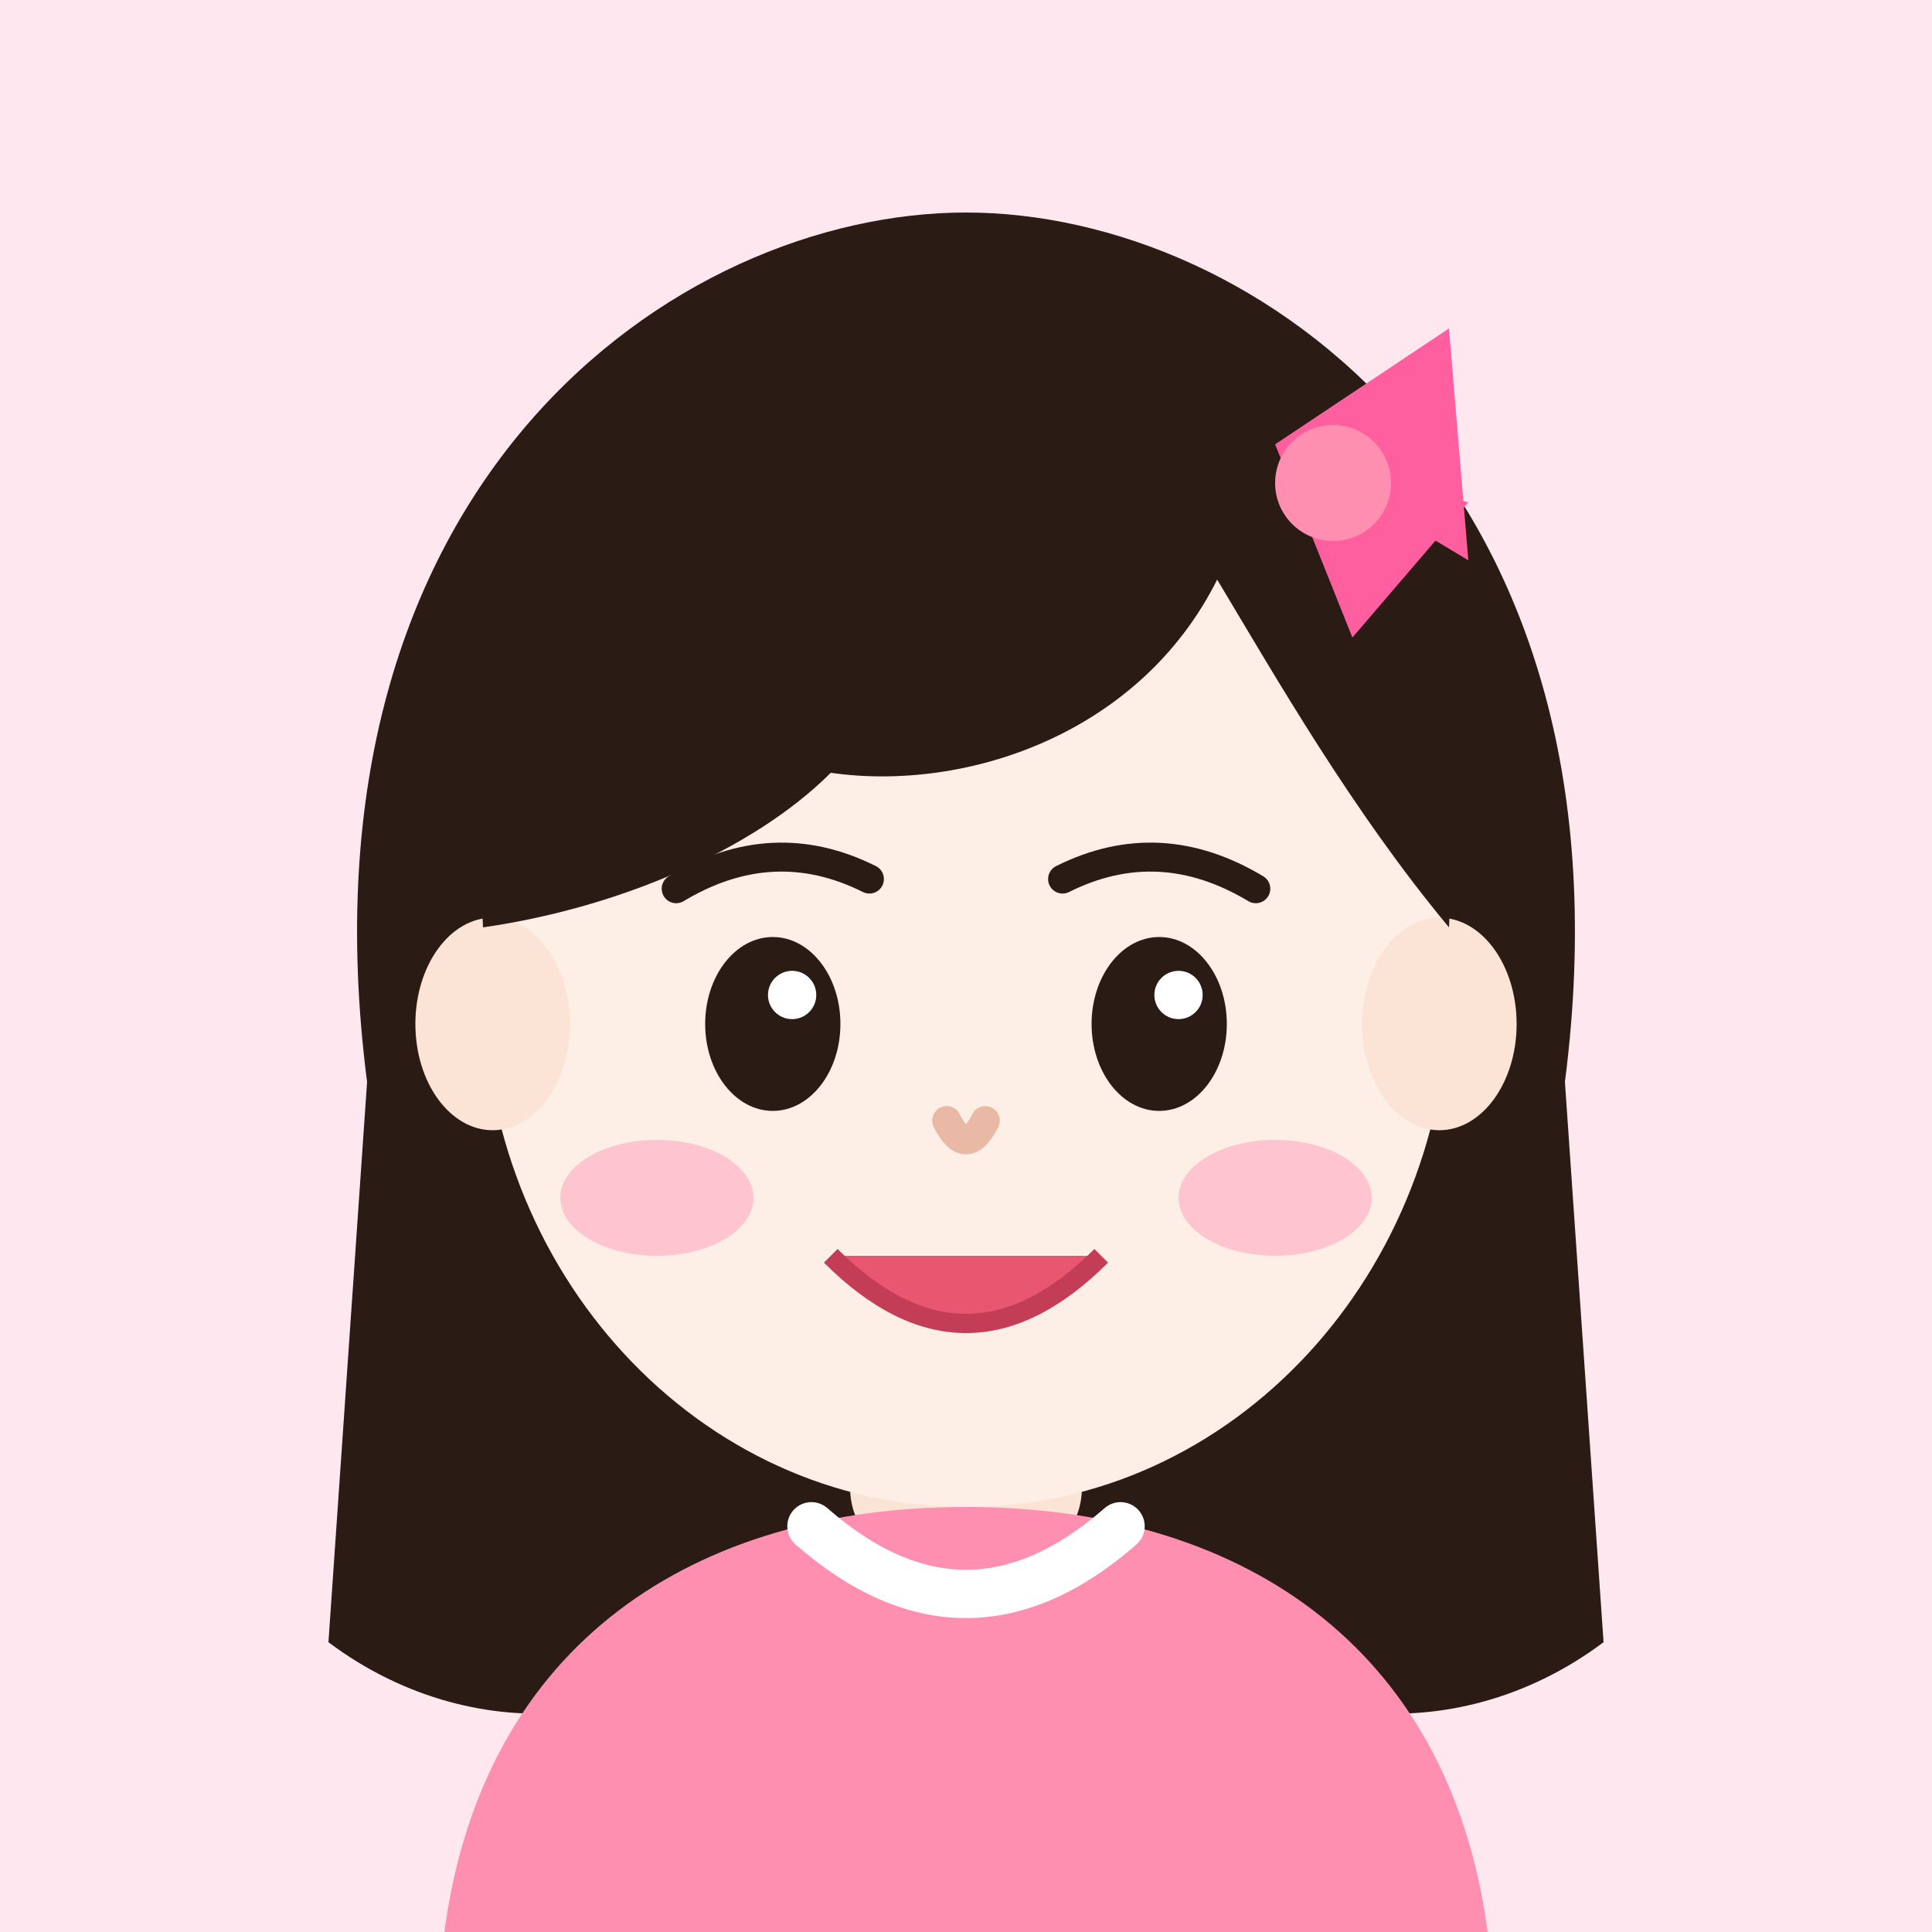
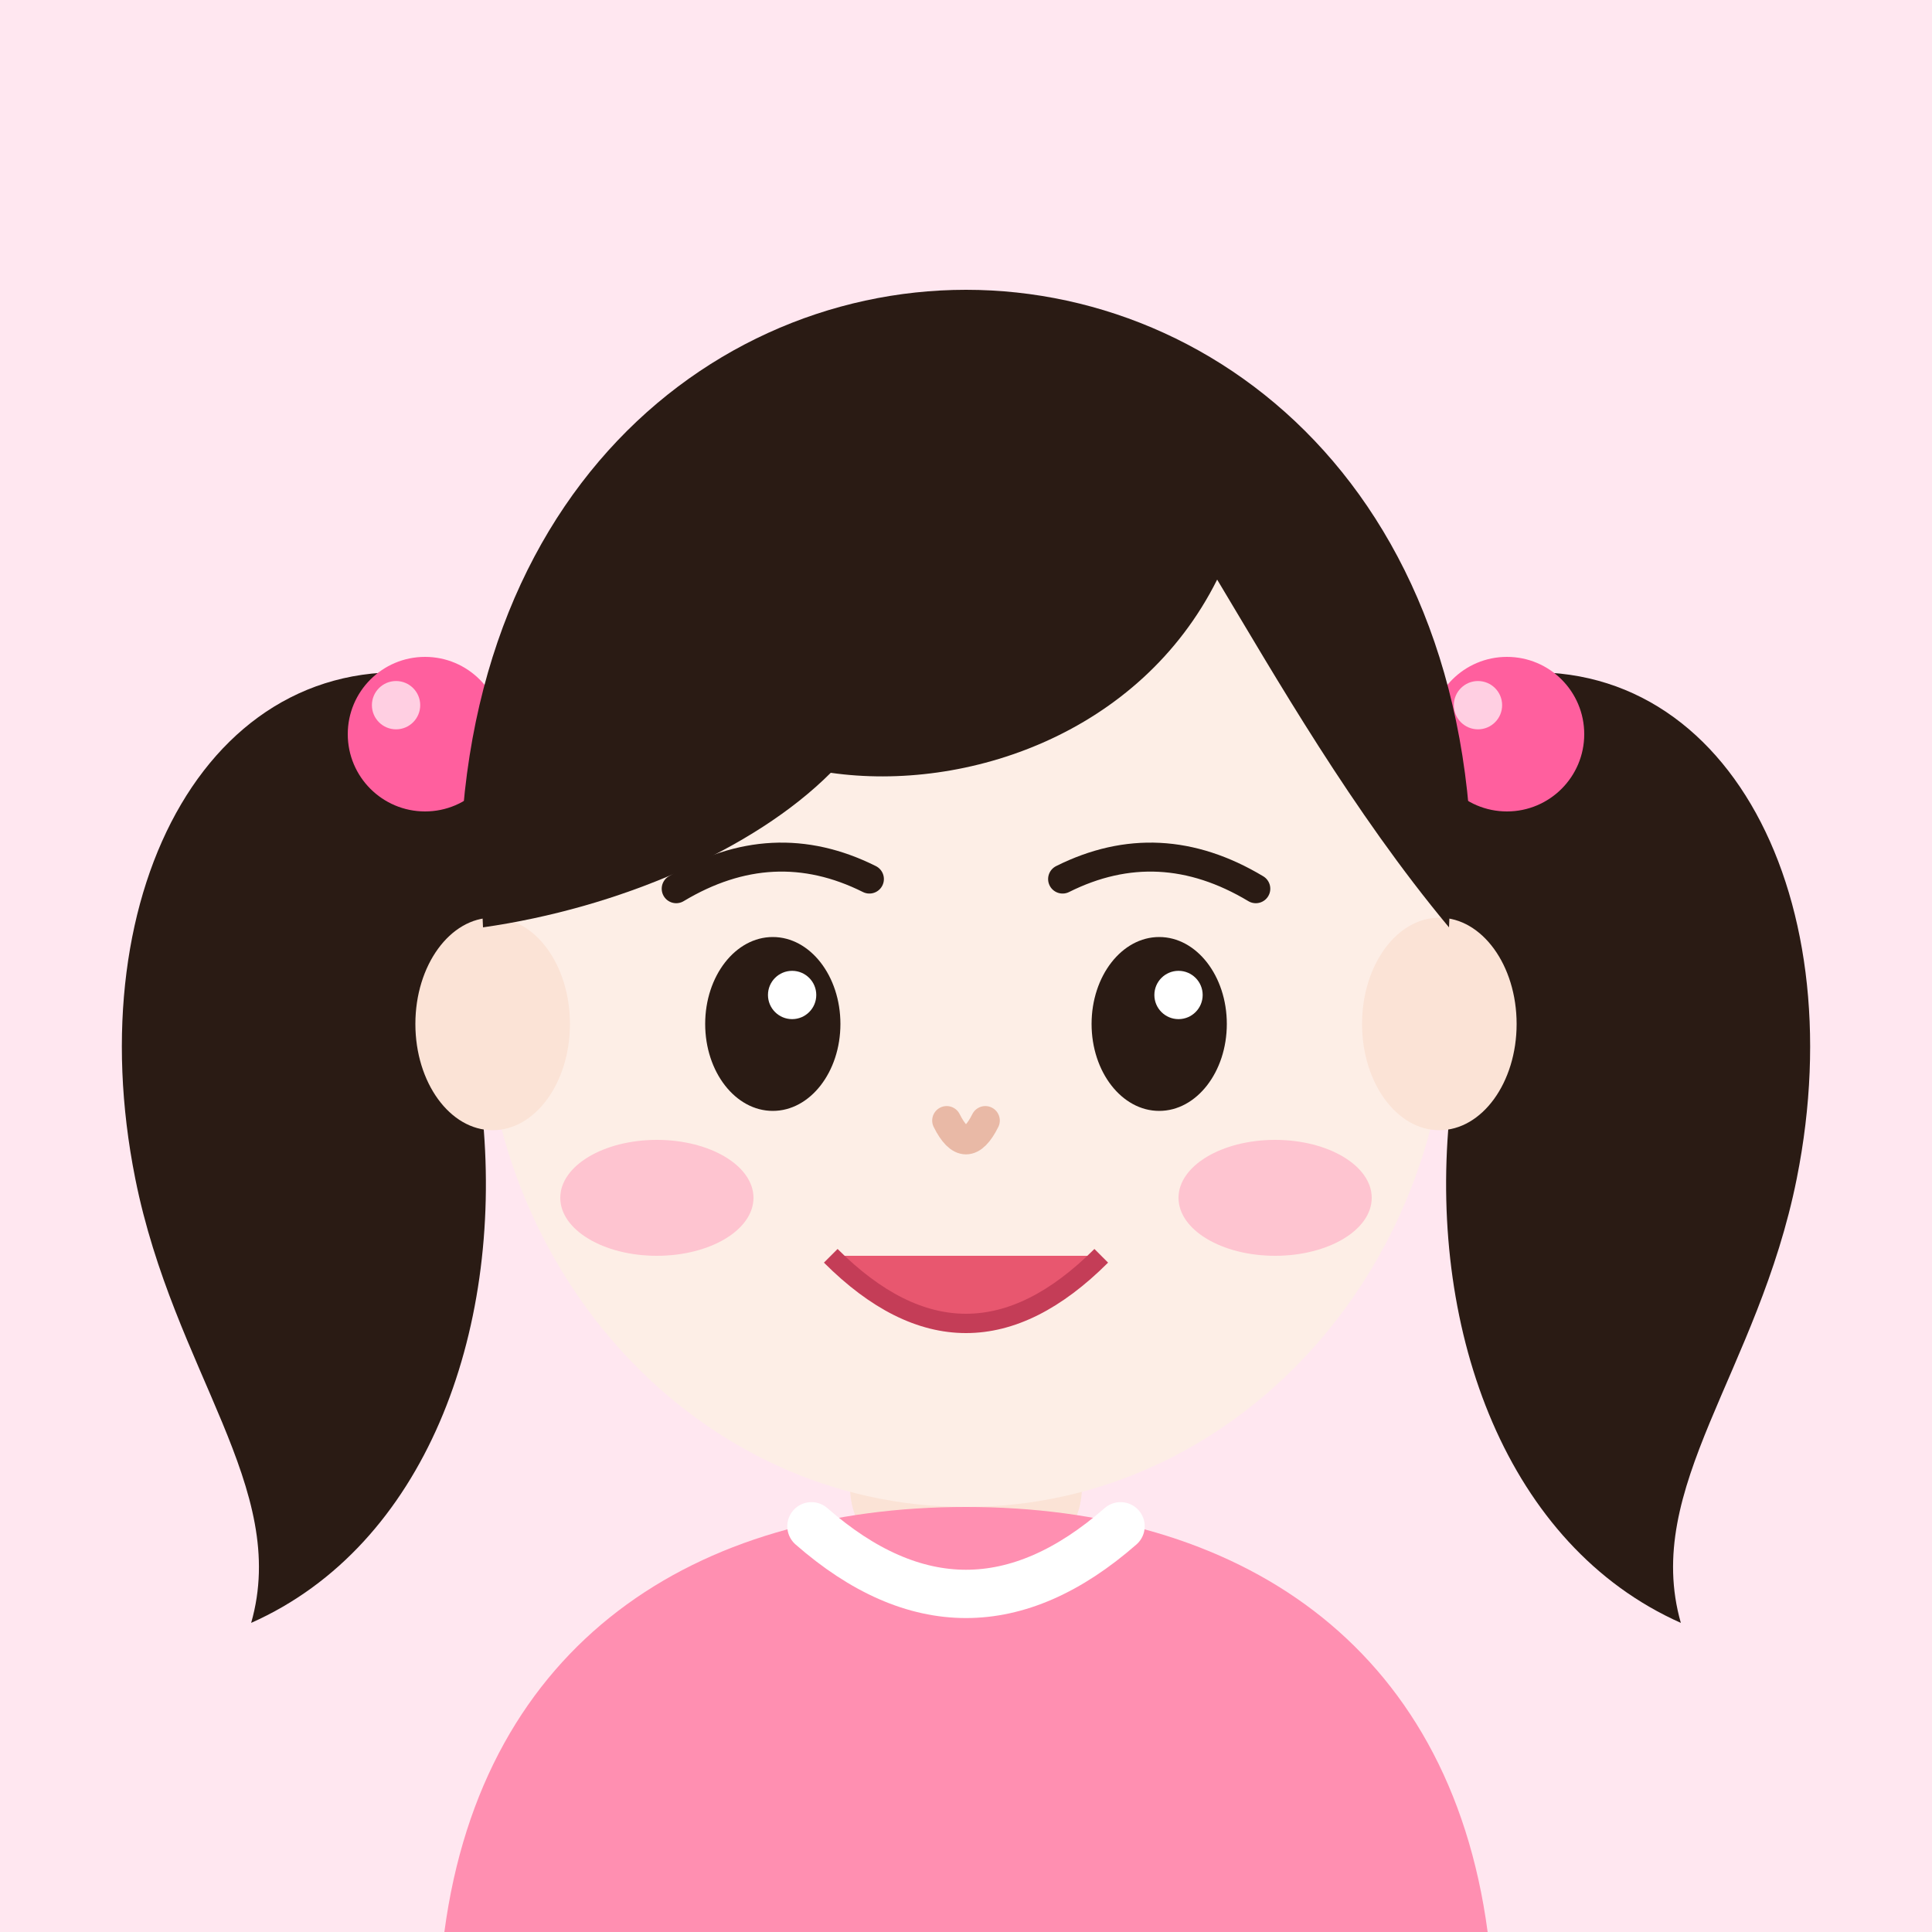
<svg xmlns="http://www.w3.org/2000/svg" viewBox="0 0 200 200">
  <rect width="200" height="200" fill="#ffe7f0" />
-   <path d="M38 112 C30 50 70 22 100 22 C130 22 170 50 162 112 L166 170 C150 182 130 178 124 168 L76 168 C70 178 50 182 34 170 Z" fill="#2a1b14" />
+   <path d="M46 70 C22 66 8 92 14 122 C18 142 30 154 26 168 C44 160 52 138 50 116 C49 100 54 84 46 70 Z" fill="#2a1b14" />
+   <path d="M154 70 C178 66 192 92 186 122 C182 142 170 154 174 168 C156 160 148 138 150 116 C151 100 146 84 154 70 Z" fill="#2a1b14" />
+   <circle cx="44" cy="76" r="8" fill="#ff5f9e" />
+   <circle cx="41" cy="73" r="2.5" fill="#fff" opacity=".7" />
+   <circle cx="156" cy="76" r="8" fill="#ff5f9e" />
+   <circle cx="153" cy="73" r="2.5" fill="#fff" opacity=".7" />
+   <path d="M48 100 C44 54 72 30 100 30 C128 30 156 54 152 100 Z" fill="#2a1b14" />
  <rect x="88" y="140" width="24" height="22" rx="8" fill="#fbe3d6" />
  <path d="M46 200 C50 170 72 156 100 156 C128 156 150 170 154 200 Z" fill="#ff8fb1" />
  <path d="M84 158 Q100 172 116 158" fill="none" stroke="#fff" stroke-width="5" stroke-linecap="round" />
  <ellipse cx="100" cy="102" rx="50" ry="54" fill="#fdeee6" />
  <ellipse cx="51" cy="106" rx="8" ry="11" fill="#fbe3d6" />
  <ellipse cx="149" cy="106" rx="8" ry="11" fill="#fbe3d6" />
  <path d="M50 96 C48 58 72 40 100 40 C128 40 152 58 150 96 C140 84 132 70 126 60 C118 76 100 82 86 80 C78 88 64 94 50 96 Z" fill="#2a1b14" />
-   <path d="M132 46 L150 34 L152 58 Z M132 46 L152 52 L140 66 Z" fill="#ff5f9e" />
-   <circle cx="138" cy="50" r="6" fill="#ff8fb1" />
  <ellipse cx="80" cy="106" rx="7" ry="9" fill="#2a1b14" />
  <ellipse cx="120" cy="106" rx="7" ry="9" fill="#2a1b14" />
  <circle cx="82" cy="103" r="2.5" fill="#fff" />
  <circle cx="122" cy="103" r="2.5" fill="#fff" />
  <path d="M70 92 Q80 86 90 91 M110 91 Q120 86 130 92" fill="none" stroke="#2a1b14" stroke-width="3" stroke-linecap="round" />
  <ellipse cx="68" cy="124" rx="10" ry="6" fill="#ffb6c8" opacity=".75" />
  <ellipse cx="132" cy="124" rx="10" ry="6" fill="#ffb6c8" opacity=".75" />
  <path d="M98 116 Q100 120 102 116" fill="none" stroke="#e9b9a6" stroke-width="3" stroke-linecap="round" />
  <path d="M86 130 Q100 144 114 130" fill="#e8576f" stroke="#c43d57" stroke-width="2" stroke-linejoin="round" />
</svg>
